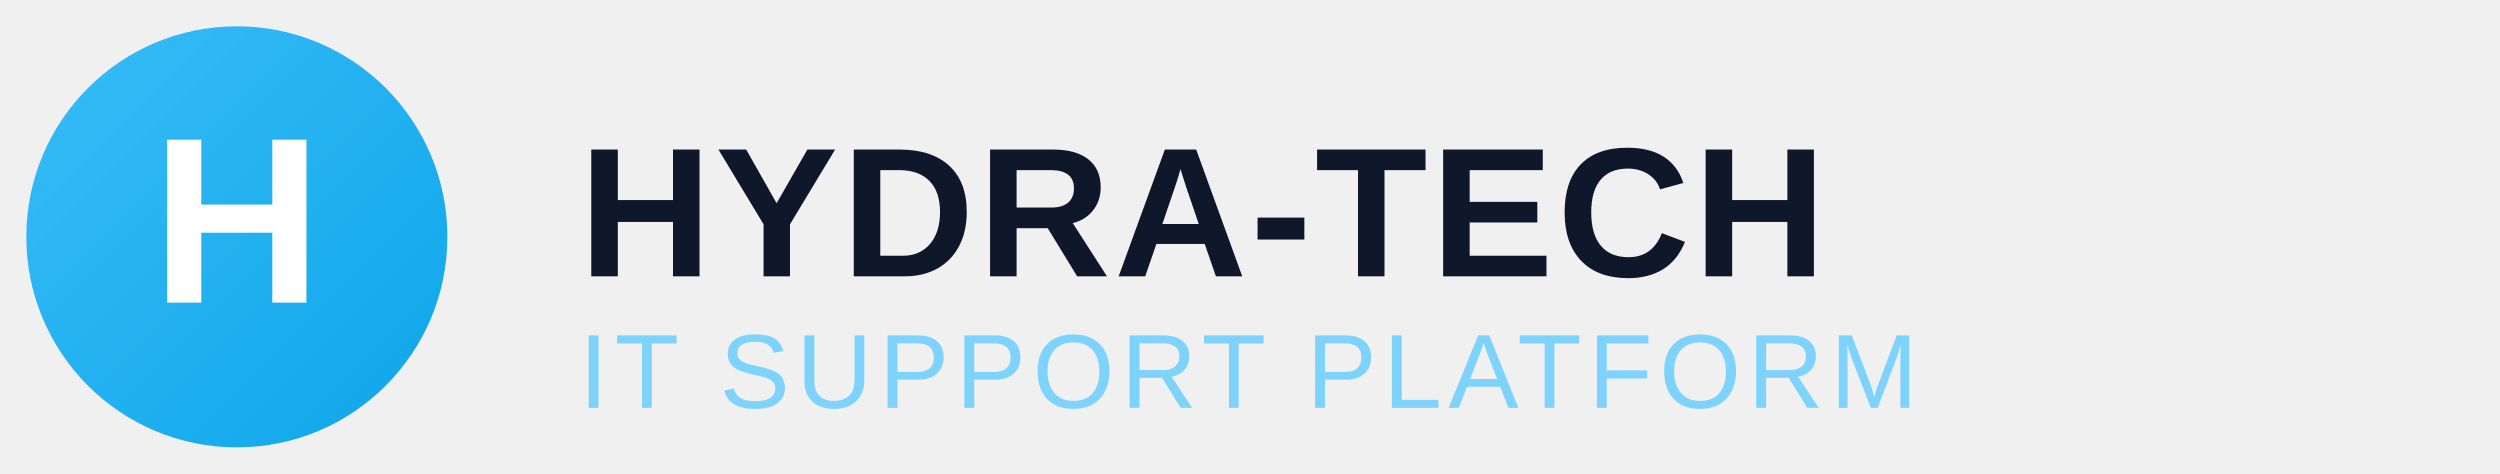
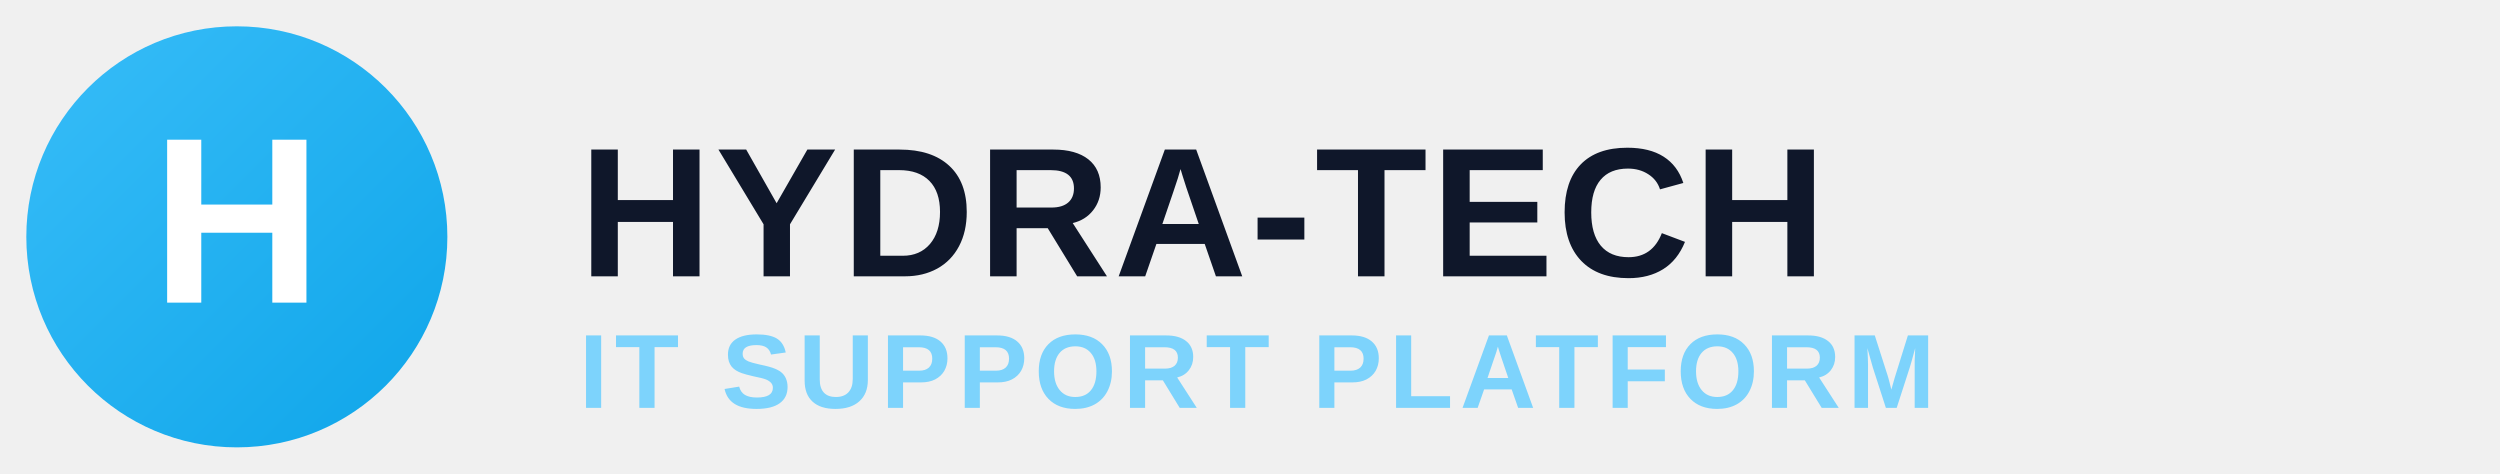
<svg xmlns="http://www.w3.org/2000/svg" viewBox="0 0 380 72" role="img" aria-label="HYDRA-TECH IT SUPPORT PLATFORM">
  <defs>
    <linearGradient id="circleGrad" x1="0%" y1="0%" x2="100%" y2="100%">
      <stop offset="0%" stop-color="#38bdf8" />
      <stop offset="100%" stop-color="#0ea5e9" />
    </linearGradient>
  </defs>
  <circle cx="36" cy="36" r="32" fill="url(#circleGrad)" />
  <text x="36" y="46" font-family="Arial, sans-serif" font-size="36" font-weight="700" fill="#ffffff" text-anchor="middle">H</text>
  <text x="88" y="42" font-family="Arial, sans-serif" font-size="28" font-weight="700" fill="#0f172a" letter-spacing="0.5">HYDRA-TECH</text>
-   <text x="88" y="62" font-family="Arial, sans-serif" font-size="16" font-weight="500" fill="#7dd3fc" letter-spacing="1">IT SUPPORT PLATFORM</text>
+   <text x="88" y="62" font-family="Arial, sans-serif" font-size="16" font-weight="600" fill="#7dd3fc" letter-spacing="1">IT SUPPORT PLATFORM</text>
</svg>
